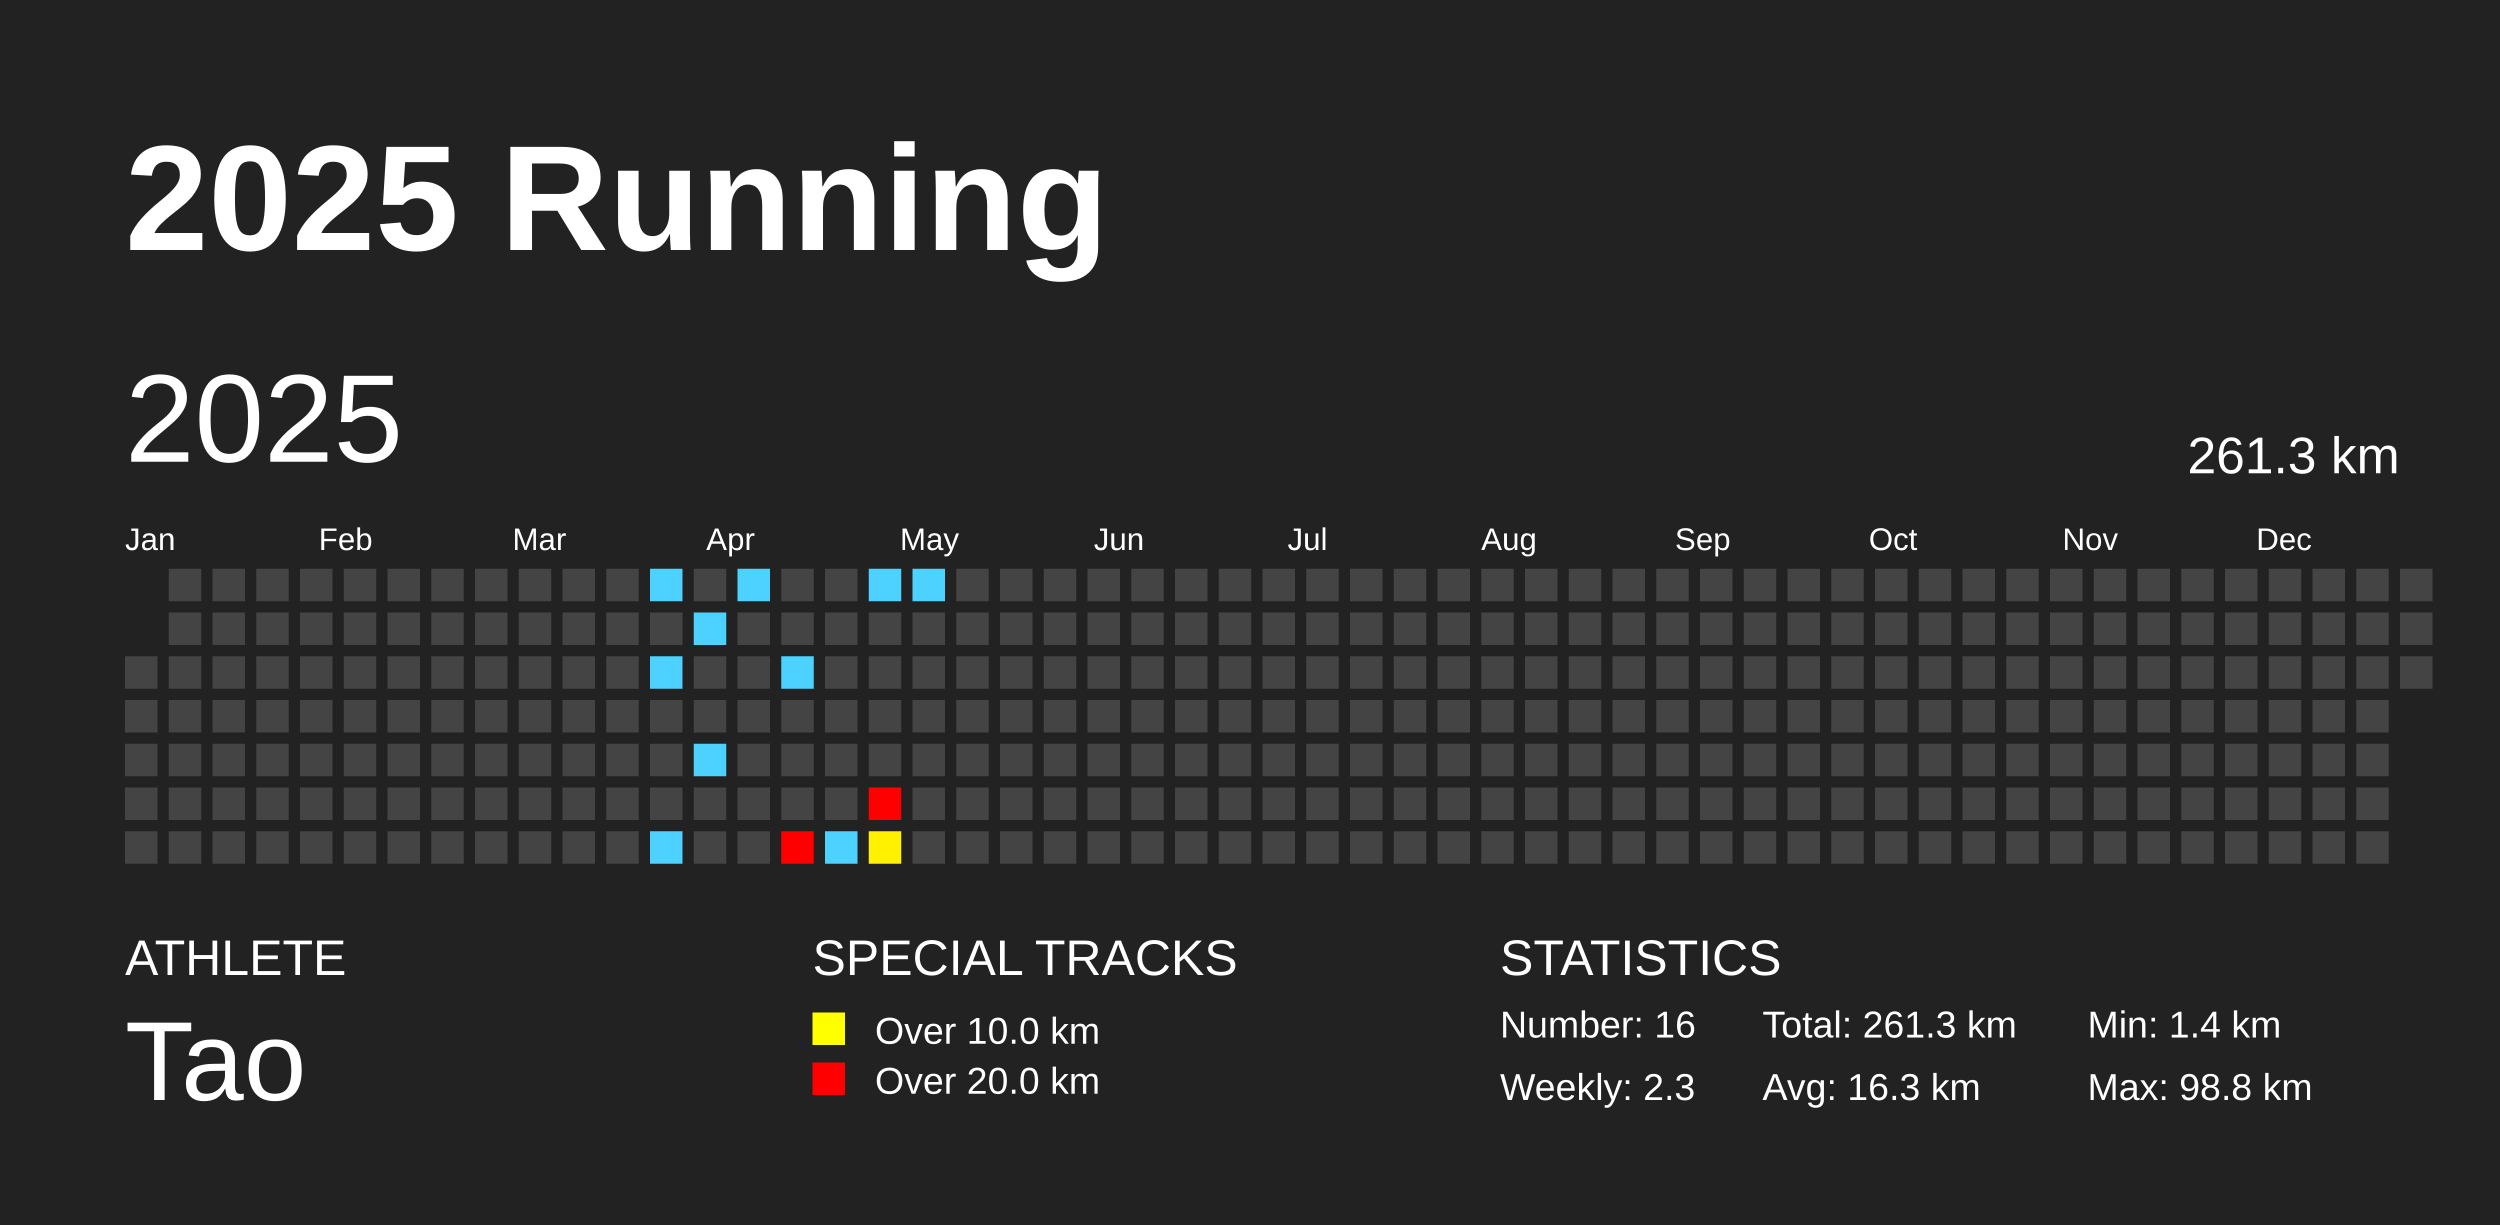
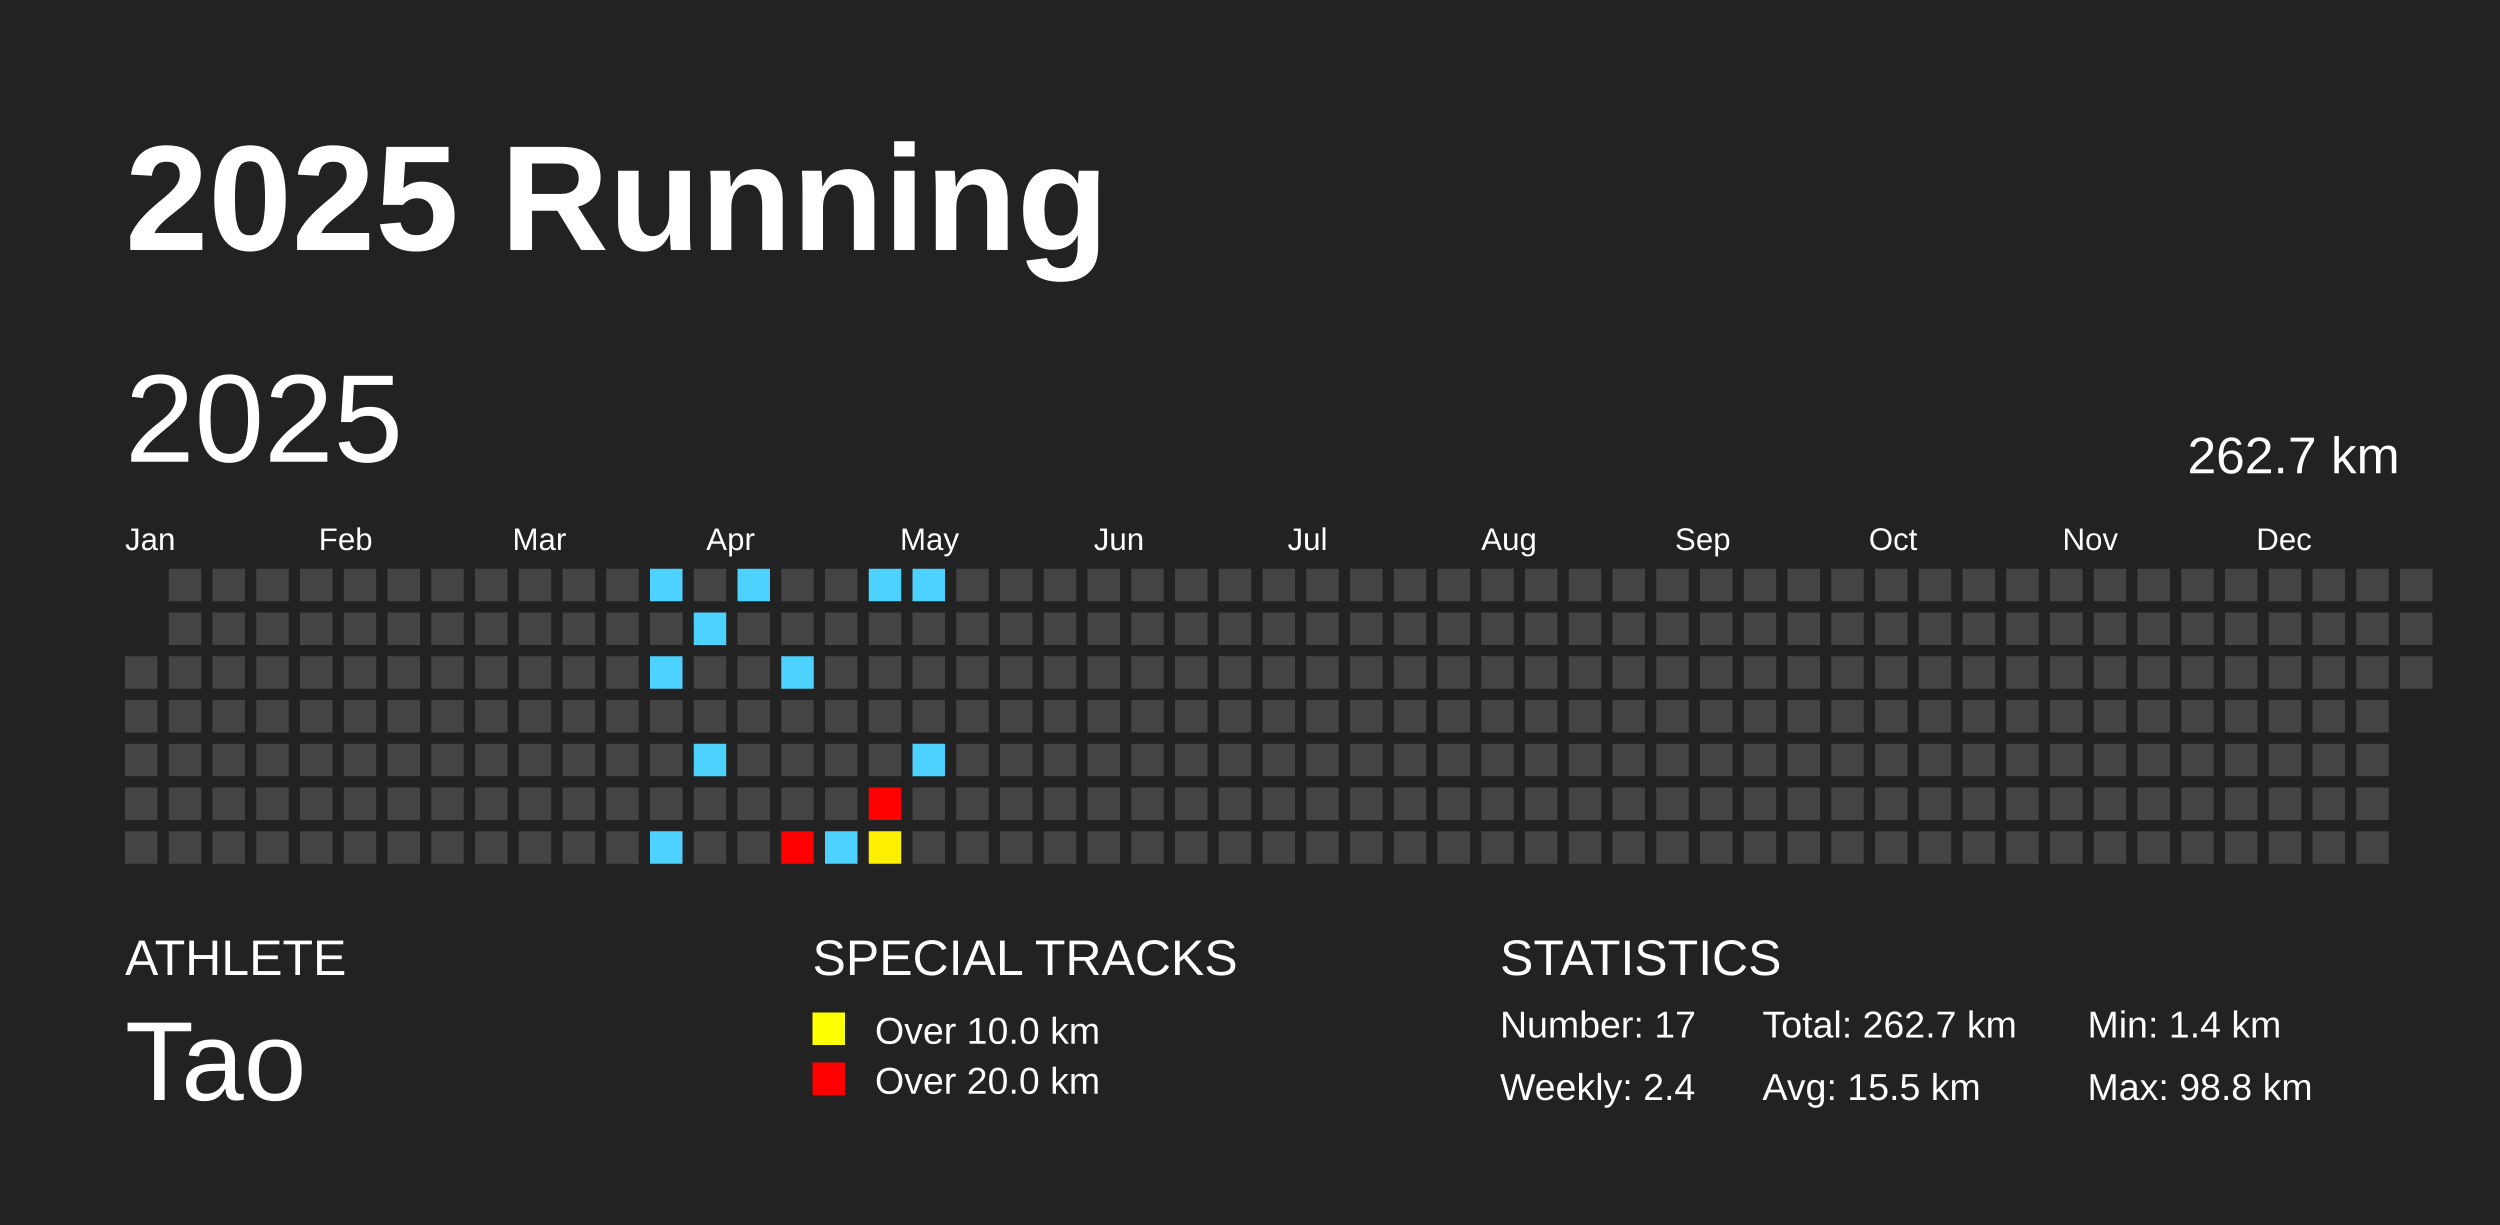
<svg xmlns="http://www.w3.org/2000/svg" baseProfile="full" height="98mm" version="1.1" viewBox="0,0,200,98" width="200mm">
  <defs />
  <rect fill="#222222" height="98" width="200" x="0" y="0" />
  <text fill="#FFFFFF" style="font-size:12px; font-family:Arial; font-weight:bold;" x="10" y="20">2025 Running</text>
  <text fill="#FFFFFF" style="font-size:4px; font-family:Arial" x="10" y="78">ATHLETE</text>
  <text fill="#FFFFFF" style="font-size:9px; font-family:Arial" x="10" y="88">Tao</text>
  <text fill="#FFFFFF" style="font-size:4px; font-family:Arial" x="65" y="78">SPECIAL TRACKS</text>
  <rect fill="yellow" height="2.6" width="2.6" x="65" y="81" />
  <text fill="#FFFFFF" style="font-size:3px; font-family:Arial" x="70" y="83.5">Over 10.0 km</text>
  <rect fill="red" height="2.6" width="2.6" x="65" y="85" />
  <text fill="#FFFFFF" style="font-size:3px; font-family:Arial" x="70" y="87.5">Over 20.0 km</text>
  <text fill="#FFFFFF" style="font-size:4px; font-family:Arial" x="120" y="78">STATISTICS</text>
-   <text fill="#FFFFFF" style="font-size:3px; font-family:Arial" x="120" y="83">Number: 16</text>
-   <text fill="#FFFFFF" style="font-size:3px; font-family:Arial" x="120" y="88">Weekly: 2.3</text>
-   <text fill="#FFFFFF" style="font-size:3px; font-family:Arial" x="141" y="83">Total: 261.3 km</text>
-   <text fill="#FFFFFF" style="font-size:3px; font-family:Arial" x="141" y="88">Avg: 16.3 km</text>
+   <text fill="#FFFFFF" style="font-size:3px; font-family:Arial" x="120" y="83">Number: 17</text>
+   <text fill="#FFFFFF" style="font-size:3px; font-family:Arial" x="120" y="88">Weekly: 2.4</text>
+   <text fill="#FFFFFF" style="font-size:3px; font-family:Arial" x="141" y="83">Total: 262.7 km</text>
+   <text fill="#FFFFFF" style="font-size:3px; font-family:Arial" x="141" y="88">Avg: 15.5 km</text>
  <text fill="#FFFFFF" style="font-size:3px; font-family:Arial" x="167" y="83">Min: 1.4 km</text>
  <text fill="#FFFFFF" style="font-size:3px; font-family:Arial" x="167" y="88">Max: 98.8 km</text>
  <text dominant-baseline="hanging" fill="#FFFFFF" style="font-size:10.0px; font-family:Arial;" x="10" y="30">2025</text>
-   <text dominant-baseline="hanging" fill="#FFFFFF" style="font-size:4.125px; font-family:Arial;" x="175" y="35">261.3 km</text>
+   <text dominant-baseline="hanging" fill="#FFFFFF" style="font-size:4.125px; font-family:Arial;" x="175" y="35">262.7 km</text>
  <text fill="#FFFFFF" style="font-size:2.5px; font-family:Arial" x="10.0" y="44">Jan</text>
  <text fill="#FFFFFF" style="font-size:2.5px; font-family:Arial" x="25.5" y="44">Feb</text>
  <text fill="#FFFFFF" style="font-size:2.5px; font-family:Arial" x="41.0" y="44">Mar</text>
  <text fill="#FFFFFF" style="font-size:2.5px; font-family:Arial" x="56.5" y="44">Apr</text>
  <text fill="#FFFFFF" style="font-size:2.5px; font-family:Arial" x="72.0" y="44">May</text>
  <text fill="#FFFFFF" style="font-size:2.5px; font-family:Arial" x="87.5" y="44">Jun</text>
  <text fill="#FFFFFF" style="font-size:2.5px; font-family:Arial" x="103.0" y="44">Jul</text>
  <text fill="#FFFFFF" style="font-size:2.5px; font-family:Arial" x="118.5" y="44">Aug</text>
  <text fill="#FFFFFF" style="font-size:2.5px; font-family:Arial" x="134.0" y="44">Sep</text>
  <text fill="#FFFFFF" style="font-size:2.5px; font-family:Arial" x="149.5" y="44">Oct</text>
  <text fill="#FFFFFF" style="font-size:2.5px; font-family:Arial" x="165.0" y="44">Nov</text>
  <text fill="#FFFFFF" style="font-size:2.5px; font-family:Arial" x="180.5" y="44">Dec</text>
  <rect fill="#444444" height="2.6" width="2.6" x="10.0" y="52.5" />
  <rect fill="#444444" height="2.6" width="2.6" x="10.0" y="56.0" />
  <rect fill="#444444" height="2.6" width="2.6" x="10.0" y="59.5" />
  <rect fill="#444444" height="2.6" width="2.6" x="10.0" y="63.0" />
  <rect fill="#444444" height="2.6" width="2.6" x="10.0" y="66.5" />
  <rect fill="#444444" height="2.6" width="2.6" x="13.5" y="45.5" />
  <rect fill="#444444" height="2.6" width="2.6" x="13.5" y="49.0" />
  <rect fill="#444444" height="2.6" width="2.6" x="13.5" y="52.5" />
  <rect fill="#444444" height="2.6" width="2.6" x="13.5" y="56.0" />
  <rect fill="#444444" height="2.6" width="2.6" x="13.5" y="59.5" />
  <rect fill="#444444" height="2.6" width="2.6" x="13.5" y="63.0" />
  <rect fill="#444444" height="2.6" width="2.6" x="13.5" y="66.5" />
  <rect fill="#444444" height="2.6" width="2.6" x="17.0" y="45.5" />
  <rect fill="#444444" height="2.6" width="2.6" x="17.0" y="49.0" />
  <rect fill="#444444" height="2.6" width="2.6" x="17.0" y="52.5" />
  <rect fill="#444444" height="2.6" width="2.6" x="17.0" y="56.0" />
  <rect fill="#444444" height="2.6" width="2.6" x="17.0" y="59.5" />
  <rect fill="#444444" height="2.6" width="2.6" x="17.0" y="63.0" />
  <rect fill="#444444" height="2.6" width="2.6" x="17.0" y="66.5" />
  <rect fill="#444444" height="2.6" width="2.6" x="20.5" y="45.5" />
  <rect fill="#444444" height="2.6" width="2.6" x="20.5" y="49.0" />
  <rect fill="#444444" height="2.6" width="2.6" x="20.5" y="52.5" />
  <rect fill="#444444" height="2.6" width="2.6" x="20.5" y="56.0" />
  <rect fill="#444444" height="2.6" width="2.6" x="20.5" y="59.5" />
  <rect fill="#444444" height="2.6" width="2.6" x="20.5" y="63.0" />
  <rect fill="#444444" height="2.6" width="2.6" x="20.5" y="66.5" />
  <rect fill="#444444" height="2.6" width="2.6" x="24.0" y="45.5" />
  <rect fill="#444444" height="2.6" width="2.6" x="24.0" y="49.0" />
  <rect fill="#444444" height="2.6" width="2.6" x="24.0" y="52.5" />
  <rect fill="#444444" height="2.6" width="2.6" x="24.0" y="56.0" />
  <rect fill="#444444" height="2.6" width="2.6" x="24.0" y="59.5" />
  <rect fill="#444444" height="2.6" width="2.6" x="24.0" y="63.0" />
  <rect fill="#444444" height="2.6" width="2.6" x="24.0" y="66.5" />
  <rect fill="#444444" height="2.6" width="2.6" x="27.5" y="45.5" />
  <rect fill="#444444" height="2.6" width="2.6" x="27.5" y="49.0" />
  <rect fill="#444444" height="2.6" width="2.6" x="27.5" y="52.5" />
  <rect fill="#444444" height="2.6" width="2.6" x="27.5" y="56.0" />
  <rect fill="#444444" height="2.6" width="2.6" x="27.5" y="59.5" />
  <rect fill="#444444" height="2.6" width="2.6" x="27.5" y="63.0" />
  <rect fill="#444444" height="2.6" width="2.6" x="27.5" y="66.5" />
  <rect fill="#444444" height="2.6" width="2.6" x="31.0" y="45.5" />
  <rect fill="#444444" height="2.6" width="2.6" x="31.0" y="49.0" />
  <rect fill="#444444" height="2.6" width="2.6" x="31.0" y="52.5" />
  <rect fill="#444444" height="2.6" width="2.6" x="31.0" y="56.0" />
  <rect fill="#444444" height="2.6" width="2.6" x="31.0" y="59.5" />
  <rect fill="#444444" height="2.6" width="2.6" x="31.0" y="63.0" />
  <rect fill="#444444" height="2.6" width="2.6" x="31.0" y="66.5" />
  <rect fill="#444444" height="2.6" width="2.6" x="34.5" y="45.5" />
  <rect fill="#444444" height="2.6" width="2.6" x="34.5" y="49.0" />
  <rect fill="#444444" height="2.6" width="2.6" x="34.5" y="52.5" />
  <rect fill="#444444" height="2.6" width="2.6" x="34.5" y="56.0" />
  <rect fill="#444444" height="2.6" width="2.6" x="34.5" y="59.5" />
  <rect fill="#444444" height="2.6" width="2.6" x="34.5" y="63.0" />
  <rect fill="#444444" height="2.6" width="2.6" x="34.5" y="66.5" />
  <rect fill="#444444" height="2.6" width="2.6" x="38.0" y="45.5" />
  <rect fill="#444444" height="2.6" width="2.6" x="38.0" y="49.0" />
  <rect fill="#444444" height="2.6" width="2.6" x="38.0" y="52.5" />
  <rect fill="#444444" height="2.6" width="2.6" x="38.0" y="56.0" />
  <rect fill="#444444" height="2.6" width="2.6" x="38.0" y="59.5" />
  <rect fill="#444444" height="2.6" width="2.6" x="38.0" y="63.0" />
  <rect fill="#444444" height="2.6" width="2.6" x="38.0" y="66.5" />
  <rect fill="#444444" height="2.6" width="2.6" x="41.5" y="45.5" />
  <rect fill="#444444" height="2.6" width="2.6" x="41.5" y="49.0" />
  <rect fill="#444444" height="2.6" width="2.6" x="41.5" y="52.5" />
  <rect fill="#444444" height="2.6" width="2.6" x="41.5" y="56.0" />
  <rect fill="#444444" height="2.6" width="2.6" x="41.5" y="59.5" />
  <rect fill="#444444" height="2.6" width="2.6" x="41.5" y="63.0" />
  <rect fill="#444444" height="2.6" width="2.6" x="41.5" y="66.5" />
  <rect fill="#444444" height="2.6" width="2.6" x="45.0" y="45.5" />
  <rect fill="#444444" height="2.6" width="2.6" x="45.0" y="49.0" />
  <rect fill="#444444" height="2.6" width="2.6" x="45.0" y="52.5" />
  <rect fill="#444444" height="2.6" width="2.6" x="45.0" y="56.0" />
  <rect fill="#444444" height="2.6" width="2.6" x="45.0" y="59.5" />
  <rect fill="#444444" height="2.6" width="2.6" x="45.0" y="63.0" />
  <rect fill="#444444" height="2.6" width="2.6" x="45.0" y="66.5" />
  <rect fill="#444444" height="2.6" width="2.6" x="48.5" y="45.5" />
  <rect fill="#444444" height="2.6" width="2.6" x="48.5" y="49.0" />
  <rect fill="#444444" height="2.6" width="2.6" x="48.5" y="52.5" />
  <rect fill="#444444" height="2.6" width="2.6" x="48.5" y="56.0" />
  <rect fill="#444444" height="2.6" width="2.6" x="48.5" y="59.5" />
  <rect fill="#444444" height="2.6" width="2.6" x="48.5" y="63.0" />
  <rect fill="#444444" height="2.6" width="2.6" x="48.5" y="66.5" />
  <rect fill="#4dd2ff" height="2.6" width="2.6" x="52.0" y="45.5" />
  <rect fill="#444444" height="2.6" width="2.6" x="52.0" y="49.0" />
  <rect fill="#4dd2ff" height="2.6" width="2.6" x="52.0" y="52.5" />
  <rect fill="#444444" height="2.6" width="2.6" x="52.0" y="56.0" />
  <rect fill="#444444" height="2.6" width="2.6" x="52.0" y="59.5" />
  <rect fill="#444444" height="2.6" width="2.6" x="52.0" y="63.0" />
  <rect fill="#4dd2ff" height="2.6" width="2.6" x="52.0" y="66.5" />
  <rect fill="#444444" height="2.6" width="2.6" x="55.5" y="45.5" />
  <rect fill="#4dd2ff" height="2.6" width="2.6" x="55.5" y="49.0" />
  <rect fill="#444444" height="2.6" width="2.6" x="55.5" y="52.5" />
  <rect fill="#444444" height="2.6" width="2.6" x="55.5" y="56.0" />
  <rect fill="#4dd2ff" height="2.6" width="2.6" x="55.5" y="59.5" />
  <rect fill="#444444" height="2.6" width="2.6" x="55.5" y="63.0" />
  <rect fill="#444444" height="2.6" width="2.6" x="55.5" y="66.5" />
  <rect fill="#4dd2ff" height="2.6" width="2.6" x="59.0" y="45.5" />
  <rect fill="#444444" height="2.6" width="2.6" x="59.0" y="49.0" />
  <rect fill="#444444" height="2.6" width="2.6" x="59.0" y="52.5" />
  <rect fill="#444444" height="2.6" width="2.6" x="59.0" y="56.0" />
  <rect fill="#444444" height="2.6" width="2.6" x="59.0" y="59.5" />
  <rect fill="#444444" height="2.6" width="2.6" x="59.0" y="63.0" />
  <rect fill="#444444" height="2.6" width="2.6" x="59.0" y="66.5" />
  <rect fill="#444444" height="2.6" width="2.6" x="62.5" y="45.5" />
  <rect fill="#444444" height="2.6" width="2.6" x="62.5" y="49.0" />
  <rect fill="#4dd2ff" height="2.6" width="2.6" x="62.5" y="52.5" />
  <rect fill="#444444" height="2.6" width="2.6" x="62.5" y="56.0" />
  <rect fill="#444444" height="2.6" width="2.6" x="62.5" y="59.5" />
  <rect fill="#444444" height="2.6" width="2.6" x="62.5" y="63.0" />
  <rect fill="red" height="2.6" width="2.6" x="62.5" y="66.5" />
  <rect fill="#444444" height="2.6" width="2.6" x="66.0" y="45.5" />
  <rect fill="#444444" height="2.6" width="2.6" x="66.0" y="49.0" />
  <rect fill="#444444" height="2.6" width="2.6" x="66.0" y="52.5" />
  <rect fill="#444444" height="2.6" width="2.6" x="66.0" y="56.0" />
  <rect fill="#444444" height="2.6" width="2.6" x="66.0" y="59.5" />
  <rect fill="#444444" height="2.6" width="2.6" x="66.0" y="63.0" />
  <rect fill="#4dd2ff" height="2.6" width="2.6" x="66.0" y="66.5" />
  <rect fill="#4dd2ff" height="2.6" width="2.6" x="69.5" y="45.5" />
  <rect fill="#444444" height="2.6" width="2.6" x="69.5" y="49.0" />
  <rect fill="#444444" height="2.6" width="2.6" x="69.5" y="52.5" />
  <rect fill="#444444" height="2.6" width="2.6" x="69.5" y="56.0" />
  <rect fill="#444444" height="2.6" width="2.6" x="69.5" y="59.5" />
  <rect fill="red" height="2.6" width="2.6" x="69.5" y="63.0" />
-   <rect fill="#fff100" height="2.6" width="2.6" x="69.5" y="66.5" />
+   <rect fill="#fff000" height="2.6" width="2.6" x="69.5" y="66.5" />
  <rect fill="#4dd2ff" height="2.6" width="2.6" x="73.0" y="45.5" />
  <rect fill="#444444" height="2.6" width="2.6" x="73.0" y="49.0" />
  <rect fill="#444444" height="2.6" width="2.6" x="73.0" y="52.5" />
  <rect fill="#444444" height="2.6" width="2.6" x="73.0" y="56.0" />
-   <rect fill="#444444" height="2.6" width="2.6" x="73.0" y="59.5" />
+   <rect fill="#4dd2ff" height="2.6" width="2.6" x="73.0" y="59.5" />
  <rect fill="#444444" height="2.6" width="2.6" x="73.0" y="63.0" />
  <rect fill="#444444" height="2.6" width="2.6" x="73.0" y="66.5" />
  <rect fill="#444444" height="2.6" width="2.6" x="76.5" y="45.5" />
  <rect fill="#444444" height="2.6" width="2.6" x="76.5" y="49.0" />
  <rect fill="#444444" height="2.6" width="2.6" x="76.5" y="52.5" />
  <rect fill="#444444" height="2.6" width="2.6" x="76.5" y="56.0" />
  <rect fill="#444444" height="2.6" width="2.6" x="76.5" y="59.5" />
  <rect fill="#444444" height="2.6" width="2.6" x="76.5" y="63.0" />
  <rect fill="#444444" height="2.6" width="2.6" x="76.5" y="66.5" />
  <rect fill="#444444" height="2.6" width="2.6" x="80.0" y="45.5" />
  <rect fill="#444444" height="2.6" width="2.6" x="80.0" y="49.0" />
  <rect fill="#444444" height="2.6" width="2.6" x="80.0" y="52.5" />
  <rect fill="#444444" height="2.6" width="2.6" x="80.0" y="56.0" />
  <rect fill="#444444" height="2.6" width="2.6" x="80.0" y="59.5" />
  <rect fill="#444444" height="2.6" width="2.6" x="80.0" y="63.0" />
  <rect fill="#444444" height="2.6" width="2.6" x="80.0" y="66.5" />
  <rect fill="#444444" height="2.6" width="2.6" x="83.5" y="45.5" />
  <rect fill="#444444" height="2.6" width="2.6" x="83.5" y="49.0" />
  <rect fill="#444444" height="2.6" width="2.6" x="83.5" y="52.5" />
  <rect fill="#444444" height="2.6" width="2.6" x="83.5" y="56.0" />
  <rect fill="#444444" height="2.6" width="2.6" x="83.5" y="59.5" />
  <rect fill="#444444" height="2.6" width="2.6" x="83.5" y="63.0" />
  <rect fill="#444444" height="2.6" width="2.6" x="83.5" y="66.5" />
  <rect fill="#444444" height="2.6" width="2.6" x="87.0" y="45.5" />
  <rect fill="#444444" height="2.6" width="2.6" x="87.0" y="49.0" />
  <rect fill="#444444" height="2.6" width="2.6" x="87.0" y="52.5" />
  <rect fill="#444444" height="2.6" width="2.6" x="87.0" y="56.0" />
  <rect fill="#444444" height="2.6" width="2.6" x="87.0" y="59.5" />
  <rect fill="#444444" height="2.6" width="2.6" x="87.0" y="63.0" />
  <rect fill="#444444" height="2.6" width="2.6" x="87.0" y="66.5" />
  <rect fill="#444444" height="2.6" width="2.6" x="90.5" y="45.5" />
  <rect fill="#444444" height="2.6" width="2.6" x="90.5" y="49.0" />
  <rect fill="#444444" height="2.6" width="2.6" x="90.5" y="52.5" />
  <rect fill="#444444" height="2.6" width="2.6" x="90.5" y="56.0" />
  <rect fill="#444444" height="2.6" width="2.6" x="90.5" y="59.5" />
  <rect fill="#444444" height="2.6" width="2.6" x="90.5" y="63.0" />
  <rect fill="#444444" height="2.6" width="2.6" x="90.5" y="66.5" />
  <rect fill="#444444" height="2.6" width="2.6" x="94.0" y="45.5" />
  <rect fill="#444444" height="2.6" width="2.6" x="94.0" y="49.0" />
  <rect fill="#444444" height="2.6" width="2.6" x="94.0" y="52.5" />
  <rect fill="#444444" height="2.6" width="2.6" x="94.0" y="56.0" />
  <rect fill="#444444" height="2.6" width="2.6" x="94.0" y="59.5" />
  <rect fill="#444444" height="2.6" width="2.6" x="94.0" y="63.0" />
  <rect fill="#444444" height="2.6" width="2.6" x="94.0" y="66.5" />
  <rect fill="#444444" height="2.6" width="2.6" x="97.5" y="45.5" />
  <rect fill="#444444" height="2.6" width="2.6" x="97.5" y="49.0" />
  <rect fill="#444444" height="2.6" width="2.6" x="97.5" y="52.5" />
  <rect fill="#444444" height="2.6" width="2.6" x="97.5" y="56.0" />
  <rect fill="#444444" height="2.6" width="2.6" x="97.5" y="59.5" />
  <rect fill="#444444" height="2.6" width="2.6" x="97.5" y="63.0" />
  <rect fill="#444444" height="2.6" width="2.6" x="97.5" y="66.5" />
  <rect fill="#444444" height="2.6" width="2.6" x="101.0" y="45.5" />
  <rect fill="#444444" height="2.6" width="2.6" x="101.0" y="49.0" />
  <rect fill="#444444" height="2.6" width="2.6" x="101.0" y="52.5" />
  <rect fill="#444444" height="2.6" width="2.6" x="101.0" y="56.0" />
  <rect fill="#444444" height="2.6" width="2.6" x="101.0" y="59.5" />
  <rect fill="#444444" height="2.6" width="2.6" x="101.0" y="63.0" />
  <rect fill="#444444" height="2.6" width="2.6" x="101.0" y="66.5" />
  <rect fill="#444444" height="2.6" width="2.6" x="104.5" y="45.5" />
  <rect fill="#444444" height="2.6" width="2.6" x="104.5" y="49.0" />
  <rect fill="#444444" height="2.6" width="2.6" x="104.5" y="52.5" />
  <rect fill="#444444" height="2.6" width="2.6" x="104.5" y="56.0" />
  <rect fill="#444444" height="2.6" width="2.6" x="104.5" y="59.5" />
  <rect fill="#444444" height="2.6" width="2.6" x="104.5" y="63.0" />
  <rect fill="#444444" height="2.6" width="2.6" x="104.5" y="66.5" />
  <rect fill="#444444" height="2.6" width="2.6" x="108.0" y="45.5" />
  <rect fill="#444444" height="2.6" width="2.6" x="108.0" y="49.0" />
  <rect fill="#444444" height="2.6" width="2.6" x="108.0" y="52.5" />
  <rect fill="#444444" height="2.6" width="2.6" x="108.0" y="56.0" />
  <rect fill="#444444" height="2.6" width="2.6" x="108.0" y="59.5" />
  <rect fill="#444444" height="2.6" width="2.6" x="108.0" y="63.0" />
  <rect fill="#444444" height="2.6" width="2.6" x="108.0" y="66.5" />
  <rect fill="#444444" height="2.6" width="2.6" x="111.5" y="45.5" />
  <rect fill="#444444" height="2.6" width="2.6" x="111.5" y="49.0" />
  <rect fill="#444444" height="2.6" width="2.6" x="111.5" y="52.5" />
  <rect fill="#444444" height="2.6" width="2.6" x="111.5" y="56.0" />
  <rect fill="#444444" height="2.6" width="2.6" x="111.5" y="59.5" />
  <rect fill="#444444" height="2.6" width="2.6" x="111.5" y="63.0" />
  <rect fill="#444444" height="2.6" width="2.6" x="111.5" y="66.5" />
  <rect fill="#444444" height="2.6" width="2.6" x="115.0" y="45.5" />
  <rect fill="#444444" height="2.6" width="2.6" x="115.0" y="49.0" />
  <rect fill="#444444" height="2.6" width="2.6" x="115.0" y="52.5" />
  <rect fill="#444444" height="2.6" width="2.6" x="115.0" y="56.0" />
  <rect fill="#444444" height="2.6" width="2.6" x="115.0" y="59.5" />
  <rect fill="#444444" height="2.6" width="2.6" x="115.0" y="63.0" />
  <rect fill="#444444" height="2.6" width="2.6" x="115.0" y="66.5" />
  <rect fill="#444444" height="2.6" width="2.6" x="118.5" y="45.5" />
  <rect fill="#444444" height="2.6" width="2.6" x="118.5" y="49.0" />
  <rect fill="#444444" height="2.6" width="2.6" x="118.5" y="52.5" />
  <rect fill="#444444" height="2.6" width="2.6" x="118.5" y="56.0" />
  <rect fill="#444444" height="2.6" width="2.6" x="118.5" y="59.5" />
  <rect fill="#444444" height="2.6" width="2.6" x="118.5" y="63.0" />
  <rect fill="#444444" height="2.6" width="2.6" x="118.5" y="66.5" />
  <rect fill="#444444" height="2.6" width="2.6" x="122.0" y="45.5" />
  <rect fill="#444444" height="2.6" width="2.6" x="122.0" y="49.0" />
  <rect fill="#444444" height="2.6" width="2.6" x="122.0" y="52.5" />
  <rect fill="#444444" height="2.6" width="2.6" x="122.0" y="56.0" />
  <rect fill="#444444" height="2.6" width="2.6" x="122.0" y="59.5" />
  <rect fill="#444444" height="2.6" width="2.6" x="122.0" y="63.0" />
  <rect fill="#444444" height="2.6" width="2.6" x="122.0" y="66.5" />
  <rect fill="#444444" height="2.6" width="2.6" x="125.5" y="45.5" />
  <rect fill="#444444" height="2.6" width="2.6" x="125.5" y="49.0" />
  <rect fill="#444444" height="2.6" width="2.6" x="125.5" y="52.5" />
  <rect fill="#444444" height="2.6" width="2.6" x="125.5" y="56.0" />
  <rect fill="#444444" height="2.6" width="2.6" x="125.5" y="59.5" />
  <rect fill="#444444" height="2.6" width="2.6" x="125.5" y="63.0" />
  <rect fill="#444444" height="2.6" width="2.6" x="125.5" y="66.5" />
  <rect fill="#444444" height="2.6" width="2.6" x="129.0" y="45.5" />
  <rect fill="#444444" height="2.6" width="2.6" x="129.0" y="49.0" />
  <rect fill="#444444" height="2.6" width="2.6" x="129.0" y="52.5" />
  <rect fill="#444444" height="2.6" width="2.6" x="129.0" y="56.0" />
  <rect fill="#444444" height="2.6" width="2.6" x="129.0" y="59.5" />
  <rect fill="#444444" height="2.6" width="2.6" x="129.0" y="63.0" />
  <rect fill="#444444" height="2.6" width="2.6" x="129.0" y="66.5" />
  <rect fill="#444444" height="2.6" width="2.6" x="132.5" y="45.5" />
  <rect fill="#444444" height="2.6" width="2.6" x="132.5" y="49.0" />
  <rect fill="#444444" height="2.6" width="2.6" x="132.5" y="52.5" />
  <rect fill="#444444" height="2.6" width="2.6" x="132.5" y="56.0" />
  <rect fill="#444444" height="2.6" width="2.6" x="132.5" y="59.5" />
  <rect fill="#444444" height="2.6" width="2.6" x="132.5" y="63.0" />
  <rect fill="#444444" height="2.6" width="2.6" x="132.5" y="66.5" />
  <rect fill="#444444" height="2.6" width="2.6" x="136.0" y="45.5" />
  <rect fill="#444444" height="2.6" width="2.6" x="136.0" y="49.0" />
  <rect fill="#444444" height="2.6" width="2.6" x="136.0" y="52.5" />
  <rect fill="#444444" height="2.6" width="2.6" x="136.0" y="56.0" />
  <rect fill="#444444" height="2.6" width="2.6" x="136.0" y="59.5" />
  <rect fill="#444444" height="2.6" width="2.6" x="136.0" y="63.0" />
  <rect fill="#444444" height="2.6" width="2.6" x="136.0" y="66.5" />
  <rect fill="#444444" height="2.6" width="2.6" x="139.5" y="45.5" />
  <rect fill="#444444" height="2.6" width="2.6" x="139.5" y="49.0" />
  <rect fill="#444444" height="2.6" width="2.6" x="139.5" y="52.5" />
  <rect fill="#444444" height="2.6" width="2.6" x="139.5" y="56.0" />
  <rect fill="#444444" height="2.6" width="2.6" x="139.5" y="59.5" />
  <rect fill="#444444" height="2.6" width="2.6" x="139.5" y="63.0" />
  <rect fill="#444444" height="2.6" width="2.6" x="139.5" y="66.5" />
  <rect fill="#444444" height="2.6" width="2.6" x="143.0" y="45.5" />
  <rect fill="#444444" height="2.6" width="2.6" x="143.0" y="49.0" />
  <rect fill="#444444" height="2.6" width="2.6" x="143.0" y="52.5" />
  <rect fill="#444444" height="2.6" width="2.6" x="143.0" y="56.0" />
  <rect fill="#444444" height="2.6" width="2.6" x="143.0" y="59.5" />
  <rect fill="#444444" height="2.6" width="2.6" x="143.0" y="63.0" />
  <rect fill="#444444" height="2.6" width="2.6" x="143.0" y="66.5" />
  <rect fill="#444444" height="2.6" width="2.6" x="146.5" y="45.5" />
  <rect fill="#444444" height="2.6" width="2.6" x="146.5" y="49.0" />
  <rect fill="#444444" height="2.6" width="2.6" x="146.5" y="52.5" />
  <rect fill="#444444" height="2.6" width="2.6" x="146.5" y="56.0" />
  <rect fill="#444444" height="2.6" width="2.6" x="146.5" y="59.5" />
  <rect fill="#444444" height="2.6" width="2.6" x="146.5" y="63.0" />
  <rect fill="#444444" height="2.6" width="2.6" x="146.5" y="66.5" />
  <rect fill="#444444" height="2.6" width="2.6" x="150.0" y="45.5" />
  <rect fill="#444444" height="2.6" width="2.6" x="150.0" y="49.0" />
  <rect fill="#444444" height="2.6" width="2.6" x="150.0" y="52.5" />
  <rect fill="#444444" height="2.6" width="2.6" x="150.0" y="56.0" />
  <rect fill="#444444" height="2.6" width="2.6" x="150.0" y="59.5" />
  <rect fill="#444444" height="2.6" width="2.6" x="150.0" y="63.0" />
  <rect fill="#444444" height="2.6" width="2.6" x="150.0" y="66.5" />
  <rect fill="#444444" height="2.6" width="2.6" x="153.5" y="45.5" />
  <rect fill="#444444" height="2.6" width="2.6" x="153.5" y="49.0" />
  <rect fill="#444444" height="2.6" width="2.6" x="153.5" y="52.5" />
  <rect fill="#444444" height="2.6" width="2.6" x="153.5" y="56.0" />
  <rect fill="#444444" height="2.6" width="2.6" x="153.5" y="59.5" />
  <rect fill="#444444" height="2.6" width="2.6" x="153.5" y="63.0" />
  <rect fill="#444444" height="2.6" width="2.6" x="153.5" y="66.5" />
  <rect fill="#444444" height="2.6" width="2.6" x="157.0" y="45.5" />
  <rect fill="#444444" height="2.6" width="2.6" x="157.0" y="49.0" />
  <rect fill="#444444" height="2.6" width="2.6" x="157.0" y="52.5" />
  <rect fill="#444444" height="2.6" width="2.6" x="157.0" y="56.0" />
  <rect fill="#444444" height="2.6" width="2.6" x="157.0" y="59.5" />
  <rect fill="#444444" height="2.6" width="2.6" x="157.0" y="63.0" />
  <rect fill="#444444" height="2.6" width="2.6" x="157.0" y="66.5" />
  <rect fill="#444444" height="2.6" width="2.6" x="160.5" y="45.5" />
  <rect fill="#444444" height="2.6" width="2.6" x="160.5" y="49.0" />
  <rect fill="#444444" height="2.6" width="2.6" x="160.5" y="52.5" />
  <rect fill="#444444" height="2.6" width="2.6" x="160.5" y="56.0" />
  <rect fill="#444444" height="2.6" width="2.6" x="160.5" y="59.5" />
  <rect fill="#444444" height="2.6" width="2.6" x="160.5" y="63.0" />
  <rect fill="#444444" height="2.6" width="2.6" x="160.5" y="66.5" />
  <rect fill="#444444" height="2.6" width="2.6" x="164.0" y="45.5" />
  <rect fill="#444444" height="2.6" width="2.6" x="164.0" y="49.0" />
  <rect fill="#444444" height="2.6" width="2.6" x="164.0" y="52.5" />
  <rect fill="#444444" height="2.6" width="2.6" x="164.0" y="56.0" />
  <rect fill="#444444" height="2.6" width="2.6" x="164.0" y="59.5" />
  <rect fill="#444444" height="2.6" width="2.6" x="164.0" y="63.0" />
  <rect fill="#444444" height="2.6" width="2.6" x="164.0" y="66.5" />
  <rect fill="#444444" height="2.6" width="2.6" x="167.5" y="45.5" />
  <rect fill="#444444" height="2.6" width="2.6" x="167.5" y="49.0" />
  <rect fill="#444444" height="2.6" width="2.6" x="167.5" y="52.5" />
  <rect fill="#444444" height="2.6" width="2.6" x="167.5" y="56.0" />
  <rect fill="#444444" height="2.6" width="2.6" x="167.5" y="59.5" />
  <rect fill="#444444" height="2.6" width="2.6" x="167.5" y="63.0" />
  <rect fill="#444444" height="2.6" width="2.6" x="167.5" y="66.5" />
  <rect fill="#444444" height="2.6" width="2.6" x="171.0" y="45.5" />
  <rect fill="#444444" height="2.6" width="2.6" x="171.0" y="49.0" />
  <rect fill="#444444" height="2.6" width="2.6" x="171.0" y="52.5" />
  <rect fill="#444444" height="2.6" width="2.6" x="171.0" y="56.0" />
  <rect fill="#444444" height="2.6" width="2.6" x="171.0" y="59.5" />
  <rect fill="#444444" height="2.6" width="2.6" x="171.0" y="63.0" />
  <rect fill="#444444" height="2.6" width="2.6" x="171.0" y="66.5" />
  <rect fill="#444444" height="2.6" width="2.6" x="174.5" y="45.5" />
  <rect fill="#444444" height="2.6" width="2.6" x="174.5" y="49.0" />
  <rect fill="#444444" height="2.6" width="2.6" x="174.5" y="52.5" />
  <rect fill="#444444" height="2.6" width="2.6" x="174.5" y="56.0" />
  <rect fill="#444444" height="2.6" width="2.6" x="174.5" y="59.5" />
  <rect fill="#444444" height="2.6" width="2.6" x="174.5" y="63.0" />
  <rect fill="#444444" height="2.6" width="2.6" x="174.5" y="66.5" />
  <rect fill="#444444" height="2.6" width="2.6" x="178.0" y="45.5" />
  <rect fill="#444444" height="2.6" width="2.6" x="178.0" y="49.0" />
  <rect fill="#444444" height="2.6" width="2.6" x="178.0" y="52.5" />
  <rect fill="#444444" height="2.6" width="2.6" x="178.0" y="56.0" />
  <rect fill="#444444" height="2.6" width="2.6" x="178.0" y="59.5" />
  <rect fill="#444444" height="2.6" width="2.6" x="178.0" y="63.0" />
  <rect fill="#444444" height="2.6" width="2.6" x="178.0" y="66.5" />
  <rect fill="#444444" height="2.6" width="2.6" x="181.5" y="45.5" />
  <rect fill="#444444" height="2.6" width="2.6" x="181.5" y="49.0" />
  <rect fill="#444444" height="2.6" width="2.6" x="181.5" y="52.5" />
  <rect fill="#444444" height="2.6" width="2.6" x="181.5" y="56.0" />
  <rect fill="#444444" height="2.6" width="2.6" x="181.5" y="59.5" />
  <rect fill="#444444" height="2.6" width="2.6" x="181.5" y="63.0" />
  <rect fill="#444444" height="2.6" width="2.6" x="181.5" y="66.5" />
  <rect fill="#444444" height="2.6" width="2.6" x="185.0" y="45.5" />
  <rect fill="#444444" height="2.6" width="2.6" x="185.0" y="49.0" />
  <rect fill="#444444" height="2.6" width="2.6" x="185.0" y="52.5" />
  <rect fill="#444444" height="2.6" width="2.6" x="185.0" y="56.0" />
  <rect fill="#444444" height="2.6" width="2.6" x="185.0" y="59.5" />
  <rect fill="#444444" height="2.6" width="2.6" x="185.0" y="63.0" />
  <rect fill="#444444" height="2.6" width="2.6" x="185.0" y="66.5" />
  <rect fill="#444444" height="2.6" width="2.6" x="188.5" y="45.5" />
  <rect fill="#444444" height="2.6" width="2.6" x="188.5" y="49.0" />
  <rect fill="#444444" height="2.6" width="2.6" x="188.5" y="52.5" />
  <rect fill="#444444" height="2.6" width="2.6" x="188.5" y="56.0" />
  <rect fill="#444444" height="2.6" width="2.6" x="188.5" y="59.5" />
  <rect fill="#444444" height="2.6" width="2.6" x="188.5" y="63.0" />
  <rect fill="#444444" height="2.6" width="2.6" x="188.5" y="66.5" />
  <rect fill="#444444" height="2.6" width="2.6" x="192.0" y="45.5" />
  <rect fill="#444444" height="2.6" width="2.6" x="192.0" y="49.0" />
  <rect fill="#444444" height="2.6" width="2.6" x="192.0" y="52.5" />
</svg>
